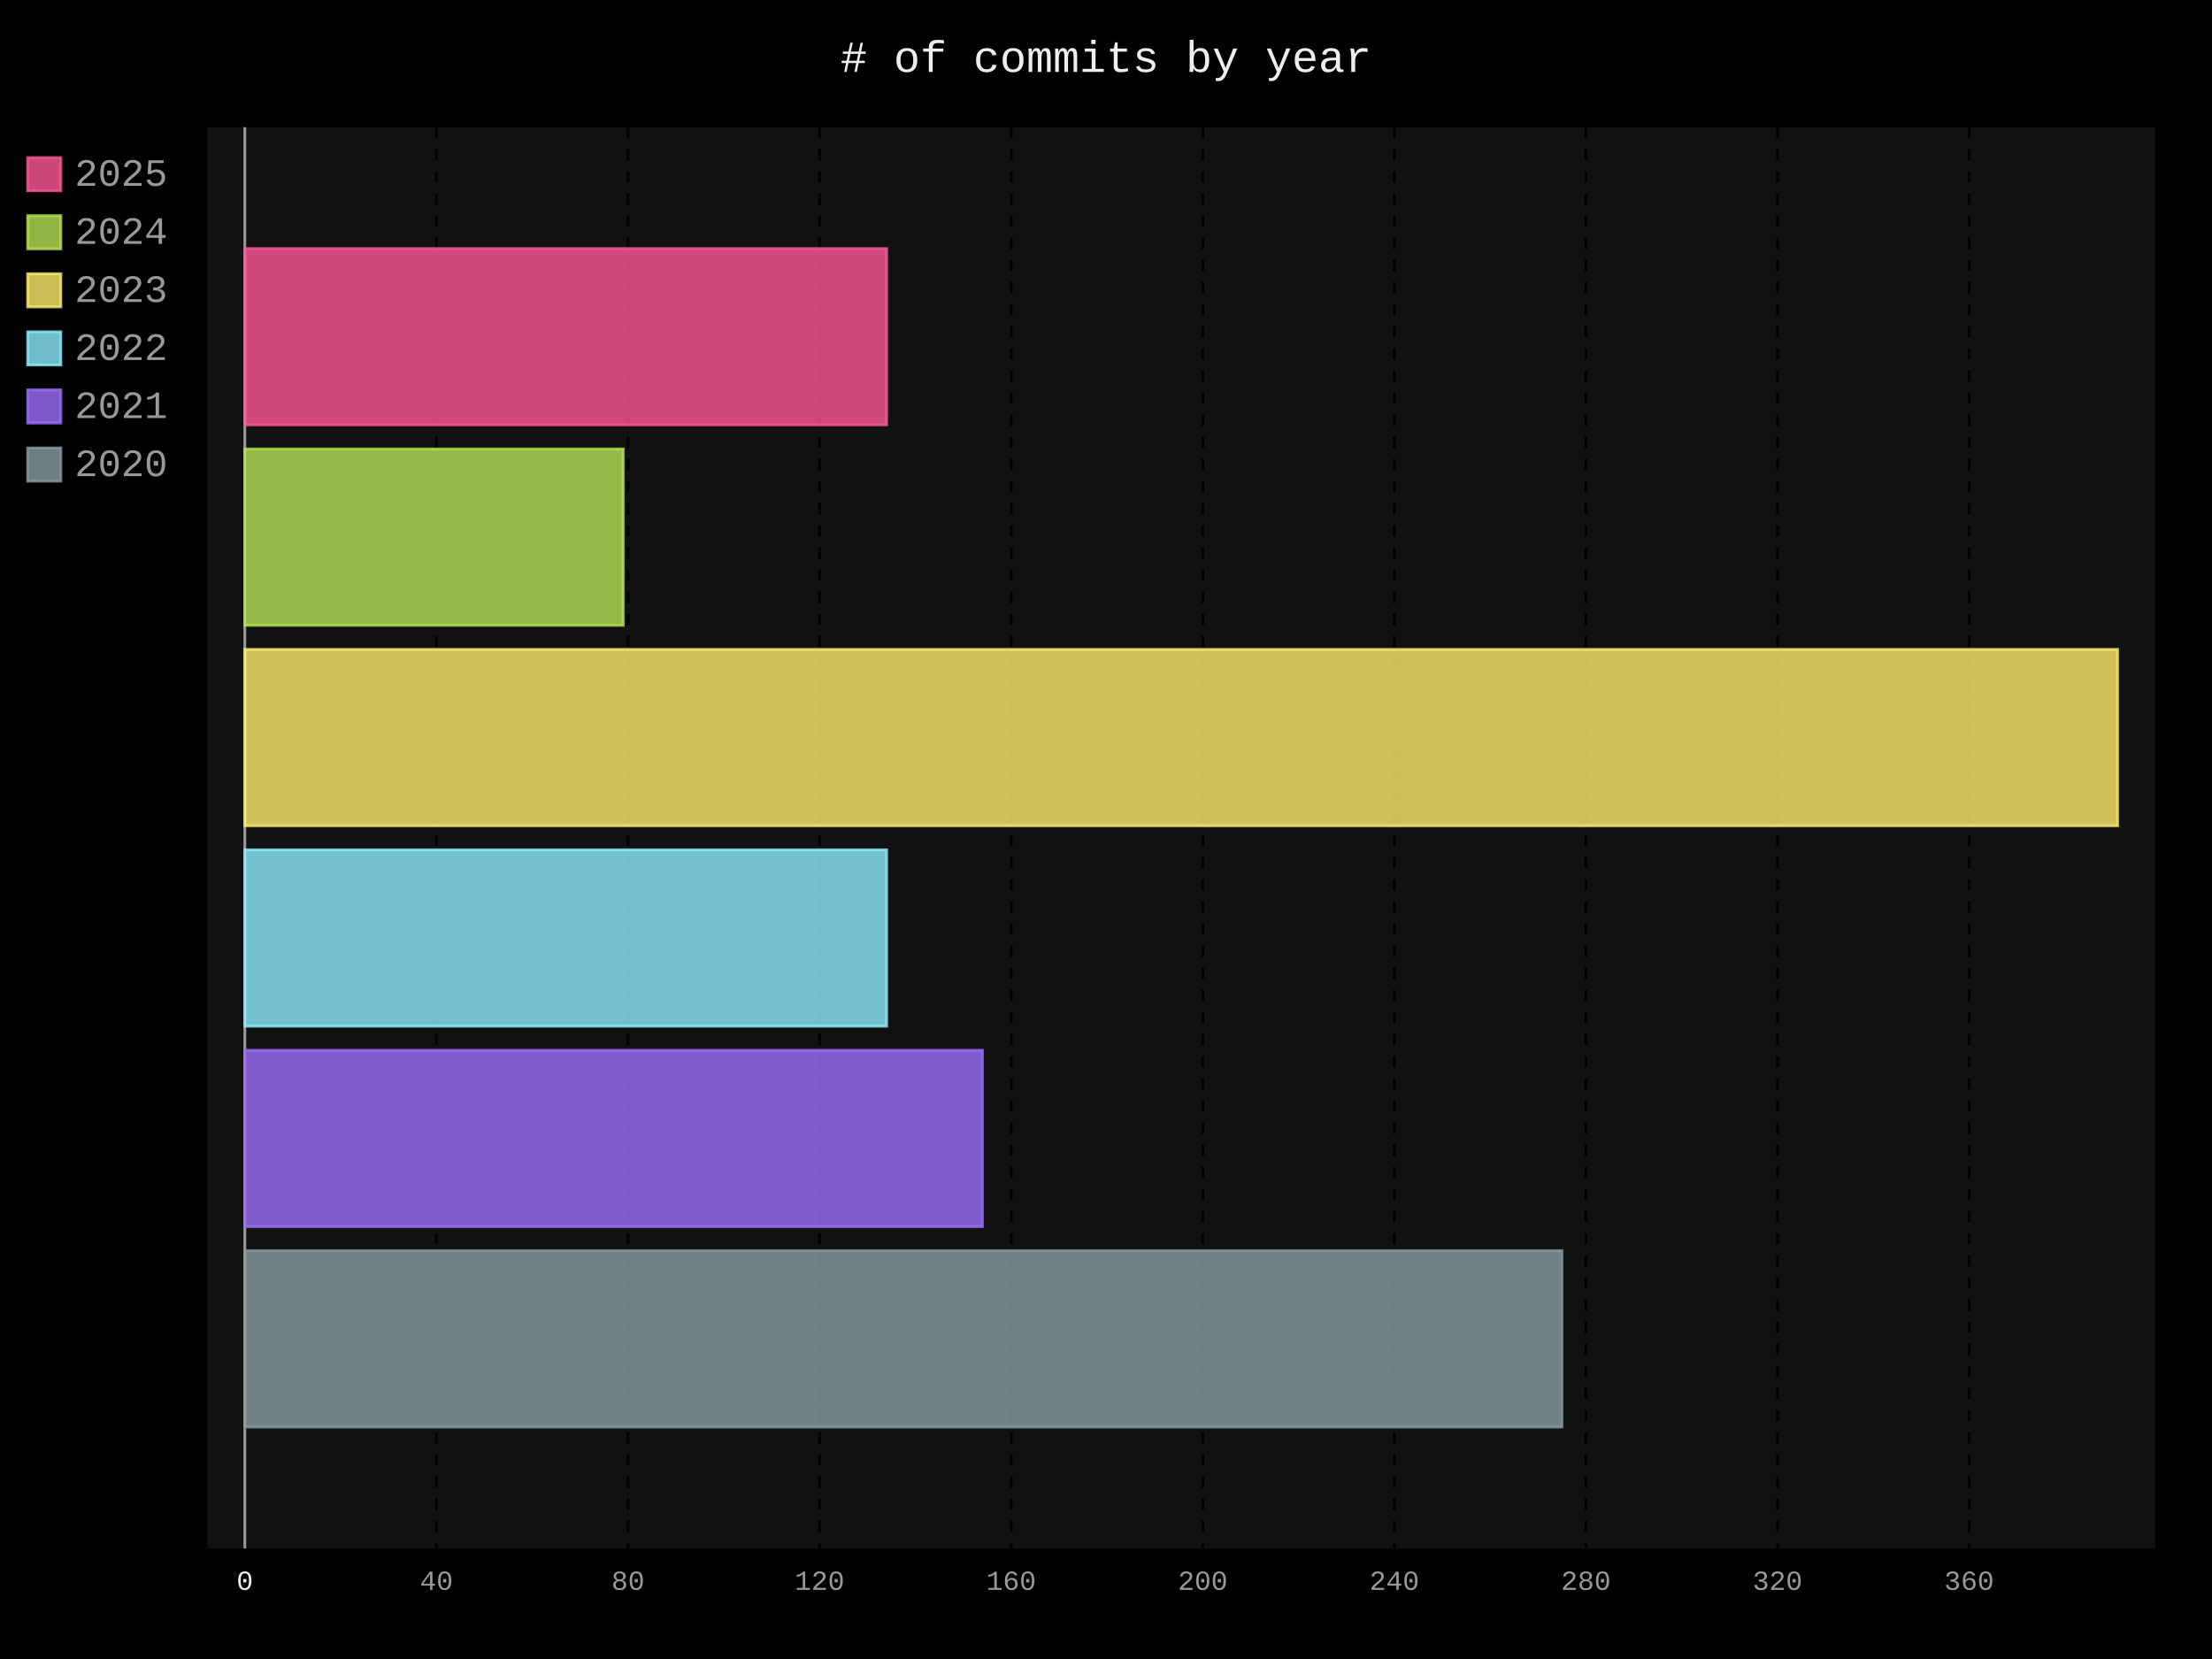
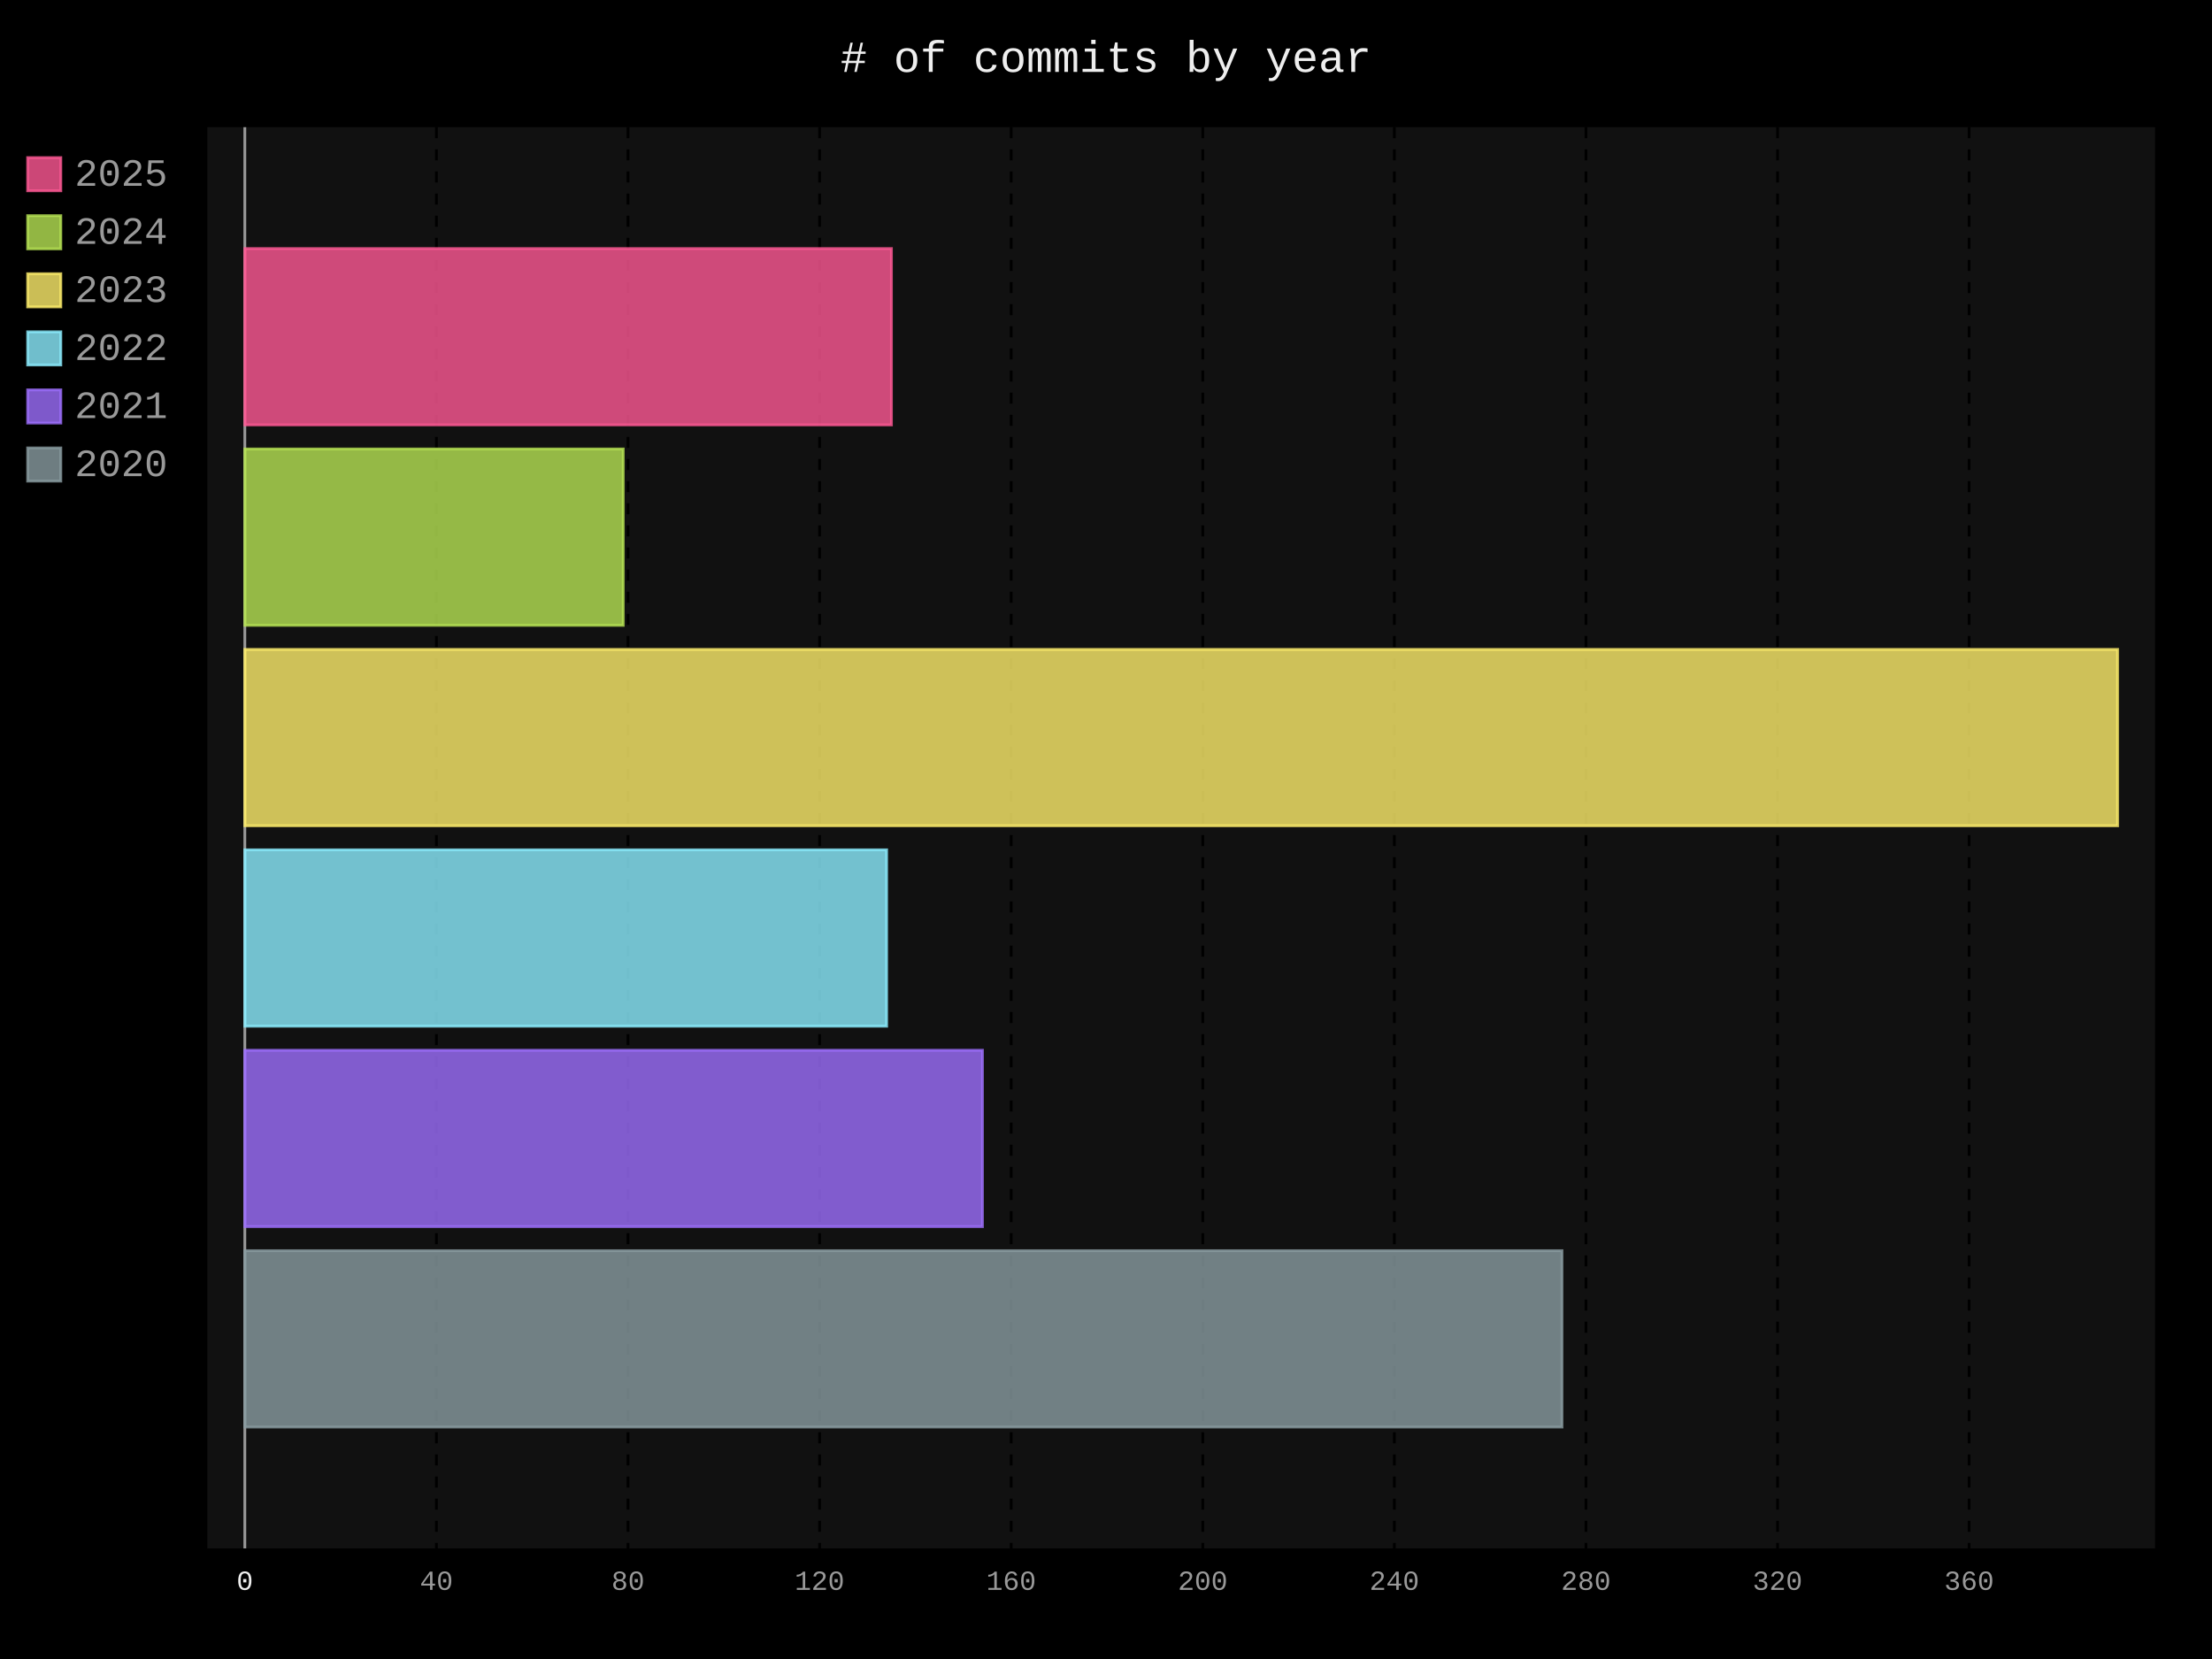
- <svg xmlns="http://www.w3.org/2000/svg" id="chart-c53161f6-4daf-412a-bd9c-a7cf80eec986" class="pygal-chart" viewBox="0 0 800 600">
+ <svg xmlns="http://www.w3.org/2000/svg" id="chart-a85861d6-66c4-4b1a-bdae-5a9b937f75c1" class="pygal-chart" viewBox="0 0 800 600">
  <defs>
-     <style type="text/css">#chart-c53161f6-4daf-412a-bd9c-a7cf80eec986{-webkit-user-select:none;-webkit-font-smoothing:antialiased;font-family:Consolas,"Liberation Mono",Menlo,Courier,monospace}#chart-c53161f6-4daf-412a-bd9c-a7cf80eec986 .title{font-family:Consolas,"Liberation Mono",Menlo,Courier,monospace;font-size:16px}#chart-c53161f6-4daf-412a-bd9c-a7cf80eec986 .legends .legend text{font-family:Consolas,"Liberation Mono",Menlo,Courier,monospace;font-size:14px}#chart-c53161f6-4daf-412a-bd9c-a7cf80eec986 .axis text{font-family:Consolas,"Liberation Mono",Menlo,Courier,monospace;font-size:10px}#chart-c53161f6-4daf-412a-bd9c-a7cf80eec986 .axis text.major{font-family:Consolas,"Liberation Mono",Menlo,Courier,monospace;font-size:10px}#chart-c53161f6-4daf-412a-bd9c-a7cf80eec986 .text-overlay text.value{font-family:Consolas,"Liberation Mono",Menlo,Courier,monospace;font-size:16px}#chart-c53161f6-4daf-412a-bd9c-a7cf80eec986 .text-overlay text.label{font-family:Consolas,"Liberation Mono",Menlo,Courier,monospace;font-size:10px}#chart-c53161f6-4daf-412a-bd9c-a7cf80eec986 .tooltip{font-family:Consolas,"Liberation Mono",Menlo,Courier,monospace;font-size:14px}#chart-c53161f6-4daf-412a-bd9c-a7cf80eec986 text.no_data{font-family:Consolas,"Liberation Mono",Menlo,Courier,monospace;font-size:64px}
- #chart-c53161f6-4daf-412a-bd9c-a7cf80eec986{background-color:black}#chart-c53161f6-4daf-412a-bd9c-a7cf80eec986 path,#chart-c53161f6-4daf-412a-bd9c-a7cf80eec986 line,#chart-c53161f6-4daf-412a-bd9c-a7cf80eec986 rect,#chart-c53161f6-4daf-412a-bd9c-a7cf80eec986 circle{-webkit-transition:250ms;-moz-transition:250ms;transition:250ms}#chart-c53161f6-4daf-412a-bd9c-a7cf80eec986 .graph &gt; .background{fill:black}#chart-c53161f6-4daf-412a-bd9c-a7cf80eec986 .plot &gt; .background{fill:#111}#chart-c53161f6-4daf-412a-bd9c-a7cf80eec986 .graph{fill:#999}#chart-c53161f6-4daf-412a-bd9c-a7cf80eec986 text.no_data{fill:#eee}#chart-c53161f6-4daf-412a-bd9c-a7cf80eec986 .title{fill:#eee}#chart-c53161f6-4daf-412a-bd9c-a7cf80eec986 .legends .legend text{fill:#999}#chart-c53161f6-4daf-412a-bd9c-a7cf80eec986 .legends .legend:hover text{fill:#eee}#chart-c53161f6-4daf-412a-bd9c-a7cf80eec986 .axis .line{stroke:#eee}#chart-c53161f6-4daf-412a-bd9c-a7cf80eec986 .axis .guide.line{stroke:#555}#chart-c53161f6-4daf-412a-bd9c-a7cf80eec986 .axis .major.line{stroke:#999}#chart-c53161f6-4daf-412a-bd9c-a7cf80eec986 .axis text.major{fill:#eee}#chart-c53161f6-4daf-412a-bd9c-a7cf80eec986 .axis.y .guides:hover .guide.line,#chart-c53161f6-4daf-412a-bd9c-a7cf80eec986 .line-graph .axis.x .guides:hover .guide.line,#chart-c53161f6-4daf-412a-bd9c-a7cf80eec986 .stackedline-graph .axis.x .guides:hover .guide.line,#chart-c53161f6-4daf-412a-bd9c-a7cf80eec986 .xy-graph .axis.x .guides:hover .guide.line{stroke:#eee}#chart-c53161f6-4daf-412a-bd9c-a7cf80eec986 .axis .guides:hover text{fill:#eee}#chart-c53161f6-4daf-412a-bd9c-a7cf80eec986 .reactive{fill-opacity:.8;stroke-opacity:.8;stroke-width:1}#chart-c53161f6-4daf-412a-bd9c-a7cf80eec986 .ci{stroke:#999}#chart-c53161f6-4daf-412a-bd9c-a7cf80eec986 .reactive.active,#chart-c53161f6-4daf-412a-bd9c-a7cf80eec986 .active .reactive{fill-opacity:.4;stroke-opacity:.9;stroke-width:4}#chart-c53161f6-4daf-412a-bd9c-a7cf80eec986 .ci .reactive.active{stroke-width:1.5}#chart-c53161f6-4daf-412a-bd9c-a7cf80eec986 .series text{fill:#eee}#chart-c53161f6-4daf-412a-bd9c-a7cf80eec986 .tooltip rect{fill:#111;stroke:#eee;-webkit-transition:opacity 250ms;-moz-transition:opacity 250ms;transition:opacity 250ms}#chart-c53161f6-4daf-412a-bd9c-a7cf80eec986 .tooltip .label{fill:#999}#chart-c53161f6-4daf-412a-bd9c-a7cf80eec986 .tooltip .label{fill:#999}#chart-c53161f6-4daf-412a-bd9c-a7cf80eec986 .tooltip .legend{font-size:.8em;fill:#555}#chart-c53161f6-4daf-412a-bd9c-a7cf80eec986 .tooltip .x_label{font-size:.6em;fill:#eee}#chart-c53161f6-4daf-412a-bd9c-a7cf80eec986 .tooltip .xlink{font-size:.5em;text-decoration:underline}#chart-c53161f6-4daf-412a-bd9c-a7cf80eec986 .tooltip .value{font-size:1.5em}#chart-c53161f6-4daf-412a-bd9c-a7cf80eec986 .bound{font-size:.5em}#chart-c53161f6-4daf-412a-bd9c-a7cf80eec986 .max-value{font-size:.75em;fill:#555}#chart-c53161f6-4daf-412a-bd9c-a7cf80eec986 .map-element{fill:#111;stroke:#555 !important}#chart-c53161f6-4daf-412a-bd9c-a7cf80eec986 .map-element .reactive{fill-opacity:inherit;stroke-opacity:inherit}#chart-c53161f6-4daf-412a-bd9c-a7cf80eec986 .color-0,#chart-c53161f6-4daf-412a-bd9c-a7cf80eec986 .color-0 a:visited{stroke:#ff5995;fill:#ff5995}#chart-c53161f6-4daf-412a-bd9c-a7cf80eec986 .color-1,#chart-c53161f6-4daf-412a-bd9c-a7cf80eec986 .color-1 a:visited{stroke:#b6e354;fill:#b6e354}#chart-c53161f6-4daf-412a-bd9c-a7cf80eec986 .color-2,#chart-c53161f6-4daf-412a-bd9c-a7cf80eec986 .color-2 a:visited{stroke:#feed6c;fill:#feed6c}#chart-c53161f6-4daf-412a-bd9c-a7cf80eec986 .color-3,#chart-c53161f6-4daf-412a-bd9c-a7cf80eec986 .color-3 a:visited{stroke:#8cedff;fill:#8cedff}#chart-c53161f6-4daf-412a-bd9c-a7cf80eec986 .color-4,#chart-c53161f6-4daf-412a-bd9c-a7cf80eec986 .color-4 a:visited{stroke:#9e6ffe;fill:#9e6ffe}#chart-c53161f6-4daf-412a-bd9c-a7cf80eec986 .color-5,#chart-c53161f6-4daf-412a-bd9c-a7cf80eec986 .color-5 a:visited{stroke:#899ca1;fill:#899ca1}#chart-c53161f6-4daf-412a-bd9c-a7cf80eec986 .text-overlay .color-0 text{fill:black}#chart-c53161f6-4daf-412a-bd9c-a7cf80eec986 .text-overlay .color-1 text{fill:black}#chart-c53161f6-4daf-412a-bd9c-a7cf80eec986 .text-overlay .color-2 text{fill:black}#chart-c53161f6-4daf-412a-bd9c-a7cf80eec986 .text-overlay .color-3 text{fill:black}#chart-c53161f6-4daf-412a-bd9c-a7cf80eec986 .text-overlay .color-4 text{fill:black}#chart-c53161f6-4daf-412a-bd9c-a7cf80eec986 .text-overlay .color-5 text{fill:black}
- #chart-c53161f6-4daf-412a-bd9c-a7cf80eec986 text.no_data{text-anchor:middle}#chart-c53161f6-4daf-412a-bd9c-a7cf80eec986 .guide.line{fill:none}#chart-c53161f6-4daf-412a-bd9c-a7cf80eec986 .centered{text-anchor:middle}#chart-c53161f6-4daf-412a-bd9c-a7cf80eec986 .title{text-anchor:middle}#chart-c53161f6-4daf-412a-bd9c-a7cf80eec986 .legends .legend text{fill-opacity:1}#chart-c53161f6-4daf-412a-bd9c-a7cf80eec986 .axis.x text{text-anchor:middle}#chart-c53161f6-4daf-412a-bd9c-a7cf80eec986 .axis.x:not(.web) text[transform]{text-anchor:start}#chart-c53161f6-4daf-412a-bd9c-a7cf80eec986 .axis.x:not(.web) text[transform].backwards{text-anchor:end}#chart-c53161f6-4daf-412a-bd9c-a7cf80eec986 .axis.y text{text-anchor:end}#chart-c53161f6-4daf-412a-bd9c-a7cf80eec986 .axis.y text[transform].backwards{text-anchor:start}#chart-c53161f6-4daf-412a-bd9c-a7cf80eec986 .axis.y2 text{text-anchor:start}#chart-c53161f6-4daf-412a-bd9c-a7cf80eec986 .axis.y2 text[transform].backwards{text-anchor:end}#chart-c53161f6-4daf-412a-bd9c-a7cf80eec986 .axis .guide.line{stroke-dasharray:4,4;stroke:black}#chart-c53161f6-4daf-412a-bd9c-a7cf80eec986 .axis .major.guide.line{stroke-dasharray:6,6;stroke:black}#chart-c53161f6-4daf-412a-bd9c-a7cf80eec986 .horizontal .axis.y .guide.line,#chart-c53161f6-4daf-412a-bd9c-a7cf80eec986 .horizontal .axis.y2 .guide.line,#chart-c53161f6-4daf-412a-bd9c-a7cf80eec986 .vertical .axis.x .guide.line{opacity:0}#chart-c53161f6-4daf-412a-bd9c-a7cf80eec986 .horizontal .axis.always_show .guide.line,#chart-c53161f6-4daf-412a-bd9c-a7cf80eec986 .vertical .axis.always_show .guide.line{opacity:1 !important}#chart-c53161f6-4daf-412a-bd9c-a7cf80eec986 .axis.y .guides:hover .guide.line,#chart-c53161f6-4daf-412a-bd9c-a7cf80eec986 .axis.y2 .guides:hover .guide.line,#chart-c53161f6-4daf-412a-bd9c-a7cf80eec986 .axis.x .guides:hover .guide.line{opacity:1}#chart-c53161f6-4daf-412a-bd9c-a7cf80eec986 .axis .guides:hover text{opacity:1}#chart-c53161f6-4daf-412a-bd9c-a7cf80eec986 .nofill{fill:none}#chart-c53161f6-4daf-412a-bd9c-a7cf80eec986 .subtle-fill{fill-opacity:.2}#chart-c53161f6-4daf-412a-bd9c-a7cf80eec986 .dot{stroke-width:1px;fill-opacity:1;stroke-opacity:1}#chart-c53161f6-4daf-412a-bd9c-a7cf80eec986 .dot.active{stroke-width:5px}#chart-c53161f6-4daf-412a-bd9c-a7cf80eec986 .dot.negative{fill:transparent}#chart-c53161f6-4daf-412a-bd9c-a7cf80eec986 text,#chart-c53161f6-4daf-412a-bd9c-a7cf80eec986 tspan{stroke:none !important}#chart-c53161f6-4daf-412a-bd9c-a7cf80eec986 .series text.active{opacity:1}#chart-c53161f6-4daf-412a-bd9c-a7cf80eec986 .tooltip rect{fill-opacity:.95;stroke-width:.5}#chart-c53161f6-4daf-412a-bd9c-a7cf80eec986 .tooltip text{fill-opacity:1}#chart-c53161f6-4daf-412a-bd9c-a7cf80eec986 .showable{visibility:hidden}#chart-c53161f6-4daf-412a-bd9c-a7cf80eec986 .showable.shown{visibility:visible}#chart-c53161f6-4daf-412a-bd9c-a7cf80eec986 .gauge-background{fill:rgba(229,229,229,1);stroke:none}#chart-c53161f6-4daf-412a-bd9c-a7cf80eec986 .bg-lines{stroke:black;stroke-width:2px}</style>
+     <style type="text/css">#chart-a85861d6-66c4-4b1a-bdae-5a9b937f75c1{-webkit-user-select:none;-webkit-font-smoothing:antialiased;font-family:Consolas,"Liberation Mono",Menlo,Courier,monospace}#chart-a85861d6-66c4-4b1a-bdae-5a9b937f75c1 .title{font-family:Consolas,"Liberation Mono",Menlo,Courier,monospace;font-size:16px}#chart-a85861d6-66c4-4b1a-bdae-5a9b937f75c1 .legends .legend text{font-family:Consolas,"Liberation Mono",Menlo,Courier,monospace;font-size:14px}#chart-a85861d6-66c4-4b1a-bdae-5a9b937f75c1 .axis text{font-family:Consolas,"Liberation Mono",Menlo,Courier,monospace;font-size:10px}#chart-a85861d6-66c4-4b1a-bdae-5a9b937f75c1 .axis text.major{font-family:Consolas,"Liberation Mono",Menlo,Courier,monospace;font-size:10px}#chart-a85861d6-66c4-4b1a-bdae-5a9b937f75c1 .text-overlay text.value{font-family:Consolas,"Liberation Mono",Menlo,Courier,monospace;font-size:16px}#chart-a85861d6-66c4-4b1a-bdae-5a9b937f75c1 .text-overlay text.label{font-family:Consolas,"Liberation Mono",Menlo,Courier,monospace;font-size:10px}#chart-a85861d6-66c4-4b1a-bdae-5a9b937f75c1 .tooltip{font-family:Consolas,"Liberation Mono",Menlo,Courier,monospace;font-size:14px}#chart-a85861d6-66c4-4b1a-bdae-5a9b937f75c1 text.no_data{font-family:Consolas,"Liberation Mono",Menlo,Courier,monospace;font-size:64px}
+ #chart-a85861d6-66c4-4b1a-bdae-5a9b937f75c1{background-color:black}#chart-a85861d6-66c4-4b1a-bdae-5a9b937f75c1 path,#chart-a85861d6-66c4-4b1a-bdae-5a9b937f75c1 line,#chart-a85861d6-66c4-4b1a-bdae-5a9b937f75c1 rect,#chart-a85861d6-66c4-4b1a-bdae-5a9b937f75c1 circle{-webkit-transition:250ms;-moz-transition:250ms;transition:250ms}#chart-a85861d6-66c4-4b1a-bdae-5a9b937f75c1 .graph &gt; .background{fill:black}#chart-a85861d6-66c4-4b1a-bdae-5a9b937f75c1 .plot &gt; .background{fill:#111}#chart-a85861d6-66c4-4b1a-bdae-5a9b937f75c1 .graph{fill:#999}#chart-a85861d6-66c4-4b1a-bdae-5a9b937f75c1 text.no_data{fill:#eee}#chart-a85861d6-66c4-4b1a-bdae-5a9b937f75c1 .title{fill:#eee}#chart-a85861d6-66c4-4b1a-bdae-5a9b937f75c1 .legends .legend text{fill:#999}#chart-a85861d6-66c4-4b1a-bdae-5a9b937f75c1 .legends .legend:hover text{fill:#eee}#chart-a85861d6-66c4-4b1a-bdae-5a9b937f75c1 .axis .line{stroke:#eee}#chart-a85861d6-66c4-4b1a-bdae-5a9b937f75c1 .axis .guide.line{stroke:#555}#chart-a85861d6-66c4-4b1a-bdae-5a9b937f75c1 .axis .major.line{stroke:#999}#chart-a85861d6-66c4-4b1a-bdae-5a9b937f75c1 .axis text.major{fill:#eee}#chart-a85861d6-66c4-4b1a-bdae-5a9b937f75c1 .axis.y .guides:hover .guide.line,#chart-a85861d6-66c4-4b1a-bdae-5a9b937f75c1 .line-graph .axis.x .guides:hover .guide.line,#chart-a85861d6-66c4-4b1a-bdae-5a9b937f75c1 .stackedline-graph .axis.x .guides:hover .guide.line,#chart-a85861d6-66c4-4b1a-bdae-5a9b937f75c1 .xy-graph .axis.x .guides:hover .guide.line{stroke:#eee}#chart-a85861d6-66c4-4b1a-bdae-5a9b937f75c1 .axis .guides:hover text{fill:#eee}#chart-a85861d6-66c4-4b1a-bdae-5a9b937f75c1 .reactive{fill-opacity:.8;stroke-opacity:.8;stroke-width:1}#chart-a85861d6-66c4-4b1a-bdae-5a9b937f75c1 .ci{stroke:#999}#chart-a85861d6-66c4-4b1a-bdae-5a9b937f75c1 .reactive.active,#chart-a85861d6-66c4-4b1a-bdae-5a9b937f75c1 .active .reactive{fill-opacity:.4;stroke-opacity:.9;stroke-width:4}#chart-a85861d6-66c4-4b1a-bdae-5a9b937f75c1 .ci .reactive.active{stroke-width:1.5}#chart-a85861d6-66c4-4b1a-bdae-5a9b937f75c1 .series text{fill:#eee}#chart-a85861d6-66c4-4b1a-bdae-5a9b937f75c1 .tooltip rect{fill:#111;stroke:#eee;-webkit-transition:opacity 250ms;-moz-transition:opacity 250ms;transition:opacity 250ms}#chart-a85861d6-66c4-4b1a-bdae-5a9b937f75c1 .tooltip .label{fill:#999}#chart-a85861d6-66c4-4b1a-bdae-5a9b937f75c1 .tooltip .label{fill:#999}#chart-a85861d6-66c4-4b1a-bdae-5a9b937f75c1 .tooltip .legend{font-size:.8em;fill:#555}#chart-a85861d6-66c4-4b1a-bdae-5a9b937f75c1 .tooltip .x_label{font-size:.6em;fill:#eee}#chart-a85861d6-66c4-4b1a-bdae-5a9b937f75c1 .tooltip .xlink{font-size:.5em;text-decoration:underline}#chart-a85861d6-66c4-4b1a-bdae-5a9b937f75c1 .tooltip .value{font-size:1.5em}#chart-a85861d6-66c4-4b1a-bdae-5a9b937f75c1 .bound{font-size:.5em}#chart-a85861d6-66c4-4b1a-bdae-5a9b937f75c1 .max-value{font-size:.75em;fill:#555}#chart-a85861d6-66c4-4b1a-bdae-5a9b937f75c1 .map-element{fill:#111;stroke:#555 !important}#chart-a85861d6-66c4-4b1a-bdae-5a9b937f75c1 .map-element .reactive{fill-opacity:inherit;stroke-opacity:inherit}#chart-a85861d6-66c4-4b1a-bdae-5a9b937f75c1 .color-0,#chart-a85861d6-66c4-4b1a-bdae-5a9b937f75c1 .color-0 a:visited{stroke:#ff5995;fill:#ff5995}#chart-a85861d6-66c4-4b1a-bdae-5a9b937f75c1 .color-1,#chart-a85861d6-66c4-4b1a-bdae-5a9b937f75c1 .color-1 a:visited{stroke:#b6e354;fill:#b6e354}#chart-a85861d6-66c4-4b1a-bdae-5a9b937f75c1 .color-2,#chart-a85861d6-66c4-4b1a-bdae-5a9b937f75c1 .color-2 a:visited{stroke:#feed6c;fill:#feed6c}#chart-a85861d6-66c4-4b1a-bdae-5a9b937f75c1 .color-3,#chart-a85861d6-66c4-4b1a-bdae-5a9b937f75c1 .color-3 a:visited{stroke:#8cedff;fill:#8cedff}#chart-a85861d6-66c4-4b1a-bdae-5a9b937f75c1 .color-4,#chart-a85861d6-66c4-4b1a-bdae-5a9b937f75c1 .color-4 a:visited{stroke:#9e6ffe;fill:#9e6ffe}#chart-a85861d6-66c4-4b1a-bdae-5a9b937f75c1 .color-5,#chart-a85861d6-66c4-4b1a-bdae-5a9b937f75c1 .color-5 a:visited{stroke:#899ca1;fill:#899ca1}#chart-a85861d6-66c4-4b1a-bdae-5a9b937f75c1 .text-overlay .color-0 text{fill:black}#chart-a85861d6-66c4-4b1a-bdae-5a9b937f75c1 .text-overlay .color-1 text{fill:black}#chart-a85861d6-66c4-4b1a-bdae-5a9b937f75c1 .text-overlay .color-2 text{fill:black}#chart-a85861d6-66c4-4b1a-bdae-5a9b937f75c1 .text-overlay .color-3 text{fill:black}#chart-a85861d6-66c4-4b1a-bdae-5a9b937f75c1 .text-overlay .color-4 text{fill:black}#chart-a85861d6-66c4-4b1a-bdae-5a9b937f75c1 .text-overlay .color-5 text{fill:black}
+ #chart-a85861d6-66c4-4b1a-bdae-5a9b937f75c1 text.no_data{text-anchor:middle}#chart-a85861d6-66c4-4b1a-bdae-5a9b937f75c1 .guide.line{fill:none}#chart-a85861d6-66c4-4b1a-bdae-5a9b937f75c1 .centered{text-anchor:middle}#chart-a85861d6-66c4-4b1a-bdae-5a9b937f75c1 .title{text-anchor:middle}#chart-a85861d6-66c4-4b1a-bdae-5a9b937f75c1 .legends .legend text{fill-opacity:1}#chart-a85861d6-66c4-4b1a-bdae-5a9b937f75c1 .axis.x text{text-anchor:middle}#chart-a85861d6-66c4-4b1a-bdae-5a9b937f75c1 .axis.x:not(.web) text[transform]{text-anchor:start}#chart-a85861d6-66c4-4b1a-bdae-5a9b937f75c1 .axis.x:not(.web) text[transform].backwards{text-anchor:end}#chart-a85861d6-66c4-4b1a-bdae-5a9b937f75c1 .axis.y text{text-anchor:end}#chart-a85861d6-66c4-4b1a-bdae-5a9b937f75c1 .axis.y text[transform].backwards{text-anchor:start}#chart-a85861d6-66c4-4b1a-bdae-5a9b937f75c1 .axis.y2 text{text-anchor:start}#chart-a85861d6-66c4-4b1a-bdae-5a9b937f75c1 .axis.y2 text[transform].backwards{text-anchor:end}#chart-a85861d6-66c4-4b1a-bdae-5a9b937f75c1 .axis .guide.line{stroke-dasharray:4,4;stroke:black}#chart-a85861d6-66c4-4b1a-bdae-5a9b937f75c1 .axis .major.guide.line{stroke-dasharray:6,6;stroke:black}#chart-a85861d6-66c4-4b1a-bdae-5a9b937f75c1 .horizontal .axis.y .guide.line,#chart-a85861d6-66c4-4b1a-bdae-5a9b937f75c1 .horizontal .axis.y2 .guide.line,#chart-a85861d6-66c4-4b1a-bdae-5a9b937f75c1 .vertical .axis.x .guide.line{opacity:0}#chart-a85861d6-66c4-4b1a-bdae-5a9b937f75c1 .horizontal .axis.always_show .guide.line,#chart-a85861d6-66c4-4b1a-bdae-5a9b937f75c1 .vertical .axis.always_show .guide.line{opacity:1 !important}#chart-a85861d6-66c4-4b1a-bdae-5a9b937f75c1 .axis.y .guides:hover .guide.line,#chart-a85861d6-66c4-4b1a-bdae-5a9b937f75c1 .axis.y2 .guides:hover .guide.line,#chart-a85861d6-66c4-4b1a-bdae-5a9b937f75c1 .axis.x .guides:hover .guide.line{opacity:1}#chart-a85861d6-66c4-4b1a-bdae-5a9b937f75c1 .axis .guides:hover text{opacity:1}#chart-a85861d6-66c4-4b1a-bdae-5a9b937f75c1 .nofill{fill:none}#chart-a85861d6-66c4-4b1a-bdae-5a9b937f75c1 .subtle-fill{fill-opacity:.2}#chart-a85861d6-66c4-4b1a-bdae-5a9b937f75c1 .dot{stroke-width:1px;fill-opacity:1;stroke-opacity:1}#chart-a85861d6-66c4-4b1a-bdae-5a9b937f75c1 .dot.active{stroke-width:5px}#chart-a85861d6-66c4-4b1a-bdae-5a9b937f75c1 .dot.negative{fill:transparent}#chart-a85861d6-66c4-4b1a-bdae-5a9b937f75c1 text,#chart-a85861d6-66c4-4b1a-bdae-5a9b937f75c1 tspan{stroke:none !important}#chart-a85861d6-66c4-4b1a-bdae-5a9b937f75c1 .series text.active{opacity:1}#chart-a85861d6-66c4-4b1a-bdae-5a9b937f75c1 .tooltip rect{fill-opacity:.95;stroke-width:.5}#chart-a85861d6-66c4-4b1a-bdae-5a9b937f75c1 .tooltip text{fill-opacity:1}#chart-a85861d6-66c4-4b1a-bdae-5a9b937f75c1 .showable{visibility:hidden}#chart-a85861d6-66c4-4b1a-bdae-5a9b937f75c1 .showable.shown{visibility:visible}#chart-a85861d6-66c4-4b1a-bdae-5a9b937f75c1 .gauge-background{fill:rgba(229,229,229,1);stroke:none}#chart-a85861d6-66c4-4b1a-bdae-5a9b937f75c1 .bg-lines{stroke:black;stroke-width:2px}</style>
  </defs>
  <g class="graph horizontalbar-graph horizontal">
    <rect x="0" y="0" width="800" height="600" class="background" />
    <g transform="translate(75, 46)" class="plot">
      <rect x="0" y="0" width="704.4" height="514" class="background" />
      <g class="axis x always_show">
        <g class="guides">
          <path d="M13.546 0 v514" class="axis major line" />
          <text x="13.546" y="529.0" class="major">0</text>
        </g>
        <g class="guides">
          <path d="M82.836 0 v514" class="guide line" />
          <text x="82.836" y="529.0" class="">40</text>
        </g>
        <g class="guides">
          <path d="M152.126 0 v514" class="guide line" />
          <text x="152.126" y="529.0" class="">80</text>
        </g>
        <g class="guides">
          <path d="M221.416 0 v514" class="guide line" />
          <text x="221.416" y="529.0" class="">120</text>
        </g>
        <g class="guides">
          <path d="M290.705 0 v514" class="guide line" />
          <text x="290.705" y="529.0" class="">160</text>
        </g>
        <g class="guides">
          <path d="M359.995 0 v514" class="guide line" />
          <text x="359.995" y="529.0" class="">200</text>
        </g>
        <g class="guides">
          <path d="M429.285 0 v514" class="guide line" />
          <text x="429.285" y="529.0" class="">240</text>
        </g>
        <g class="guides">
          <path d="M498.575 0 v514" class="guide line" />
          <text x="498.575" y="529.0" class="">280</text>
        </g>
        <g class="guides">
          <path d="M567.864 0 v514" class="guide line" />
          <text x="567.864" y="529.0" class="">320</text>
        </g>
        <g class="guides">
          <path d="M637.154 0 v514" class="guide line" />
          <text x="637.154" y="529.0" class="">360</text>
        </g>
      </g>
      <g class="series serie-5 color-5">
        <g class="bars">
          <g class="bar">
            <rect x="13.546" y="406.324" rx="0" ry="0" width="476.367" height="63.789" class="rect reactive tooltip-trigger" />
          </g>
        </g>
      </g>
      <g class="series serie-4 color-4">
        <g class="bars">
          <g class="bar">
            <rect x="13.546" y="333.836" rx="0" ry="0" width="266.766" height="63.789" class="rect reactive tooltip-trigger" />
          </g>
        </g>
      </g>
      <g class="series serie-3 color-3">
        <g class="bars">
          <g class="bar">
            <rect x="13.546" y="261.349" rx="0" ry="0" width="232.121" height="63.789" class="rect reactive tooltip-trigger" />
          </g>
        </g>
      </g>
      <g class="series serie-2 color-2">
        <g class="bars">
          <g class="bar">
            <rect x="13.546" y="188.862" rx="0" ry="0" width="677.308" height="63.789" class="rect reactive tooltip-trigger" />
          </g>
        </g>
      </g>
      <g class="series serie-1 color-1">
        <g class="bars">
          <g class="bar">
            <rect x="13.546" y="116.375" rx="0" ry="0" width="136.847" height="63.789" class="rect reactive tooltip-trigger" />
          </g>
        </g>
      </g>
      <g class="series serie-0 color-0">
        <g class="bars">
          <g class="bar">
-             <rect x="13.546" y="43.888" rx="0" ry="0" width="232.121" height="63.789" class="rect reactive tooltip-trigger" />
+             <rect x="13.546" y="43.888" rx="0" ry="0" width="233.853" height="63.789" class="rect reactive tooltip-trigger" />
          </g>
        </g>
      </g>
    </g>
    <g class="titles">
      <text x="400.0" y="26" class="title plot_title"># of commits by year</text>
    </g>
    <g transform="translate(75, 46)" class="plot overlay">
      <g class="series serie-5 color-5" />
      <g class="series serie-4 color-4" />
      <g class="series serie-3 color-3" />
      <g class="series serie-2 color-2" />
      <g class="series serie-1 color-1" />
      <g class="series serie-0 color-0" />
    </g>
    <g transform="translate(75, 46)" class="plot text-overlay">
      <g class="series serie-5 color-5" />
      <g class="series serie-4 color-4" />
      <g class="series serie-3 color-3" />
      <g class="series serie-2 color-2" />
      <g class="series serie-1 color-1" />
      <g class="series serie-0 color-0" />
    </g>
    <g transform="translate(75, 46)" class="plot tooltip-overlay">
      <g transform="translate(0 0)" style="opacity: 0" class="tooltip">
        <rect rx="0" ry="0" width="0" height="0" class="tooltip-box" />
        <g class="text" />
      </g>
    </g>
    <g transform="translate(10, 56)" class="legends">
      <g id="activate-serie-0" class="legend reactive activate-serie">
        <rect x="0.0" y="1.0" width="12" height="12" class="color-0 reactive" />
        <text x="17.0" y="11.2">2025</text>
      </g>
      <g id="activate-serie-1" class="legend reactive activate-serie">
        <rect x="0.0" y="22.0" width="12" height="12" class="color-1 reactive" />
        <text x="17.0" y="32.2">2024</text>
      </g>
      <g id="activate-serie-2" class="legend reactive activate-serie">
        <rect x="0.0" y="43.0" width="12" height="12" class="color-2 reactive" />
        <text x="17.0" y="53.2">2023</text>
      </g>
      <g id="activate-serie-3" class="legend reactive activate-serie">
        <rect x="0.0" y="64.0" width="12" height="12" class="color-3 reactive" />
        <text x="17.0" y="74.2">2022</text>
      </g>
      <g id="activate-serie-4" class="legend reactive activate-serie">
        <rect x="0.0" y="85.0" width="12" height="12" class="color-4 reactive" />
        <text x="17.0" y="95.2">2021</text>
      </g>
      <g id="activate-serie-5" class="legend reactive activate-serie">
        <rect x="0.0" y="106.0" width="12" height="12" class="color-5 reactive" />
        <text x="17.0" y="116.2">2020</text>
      </g>
    </g>
    <g transform="translate(790, 56)" class="legends" />
  </g>
</svg>
